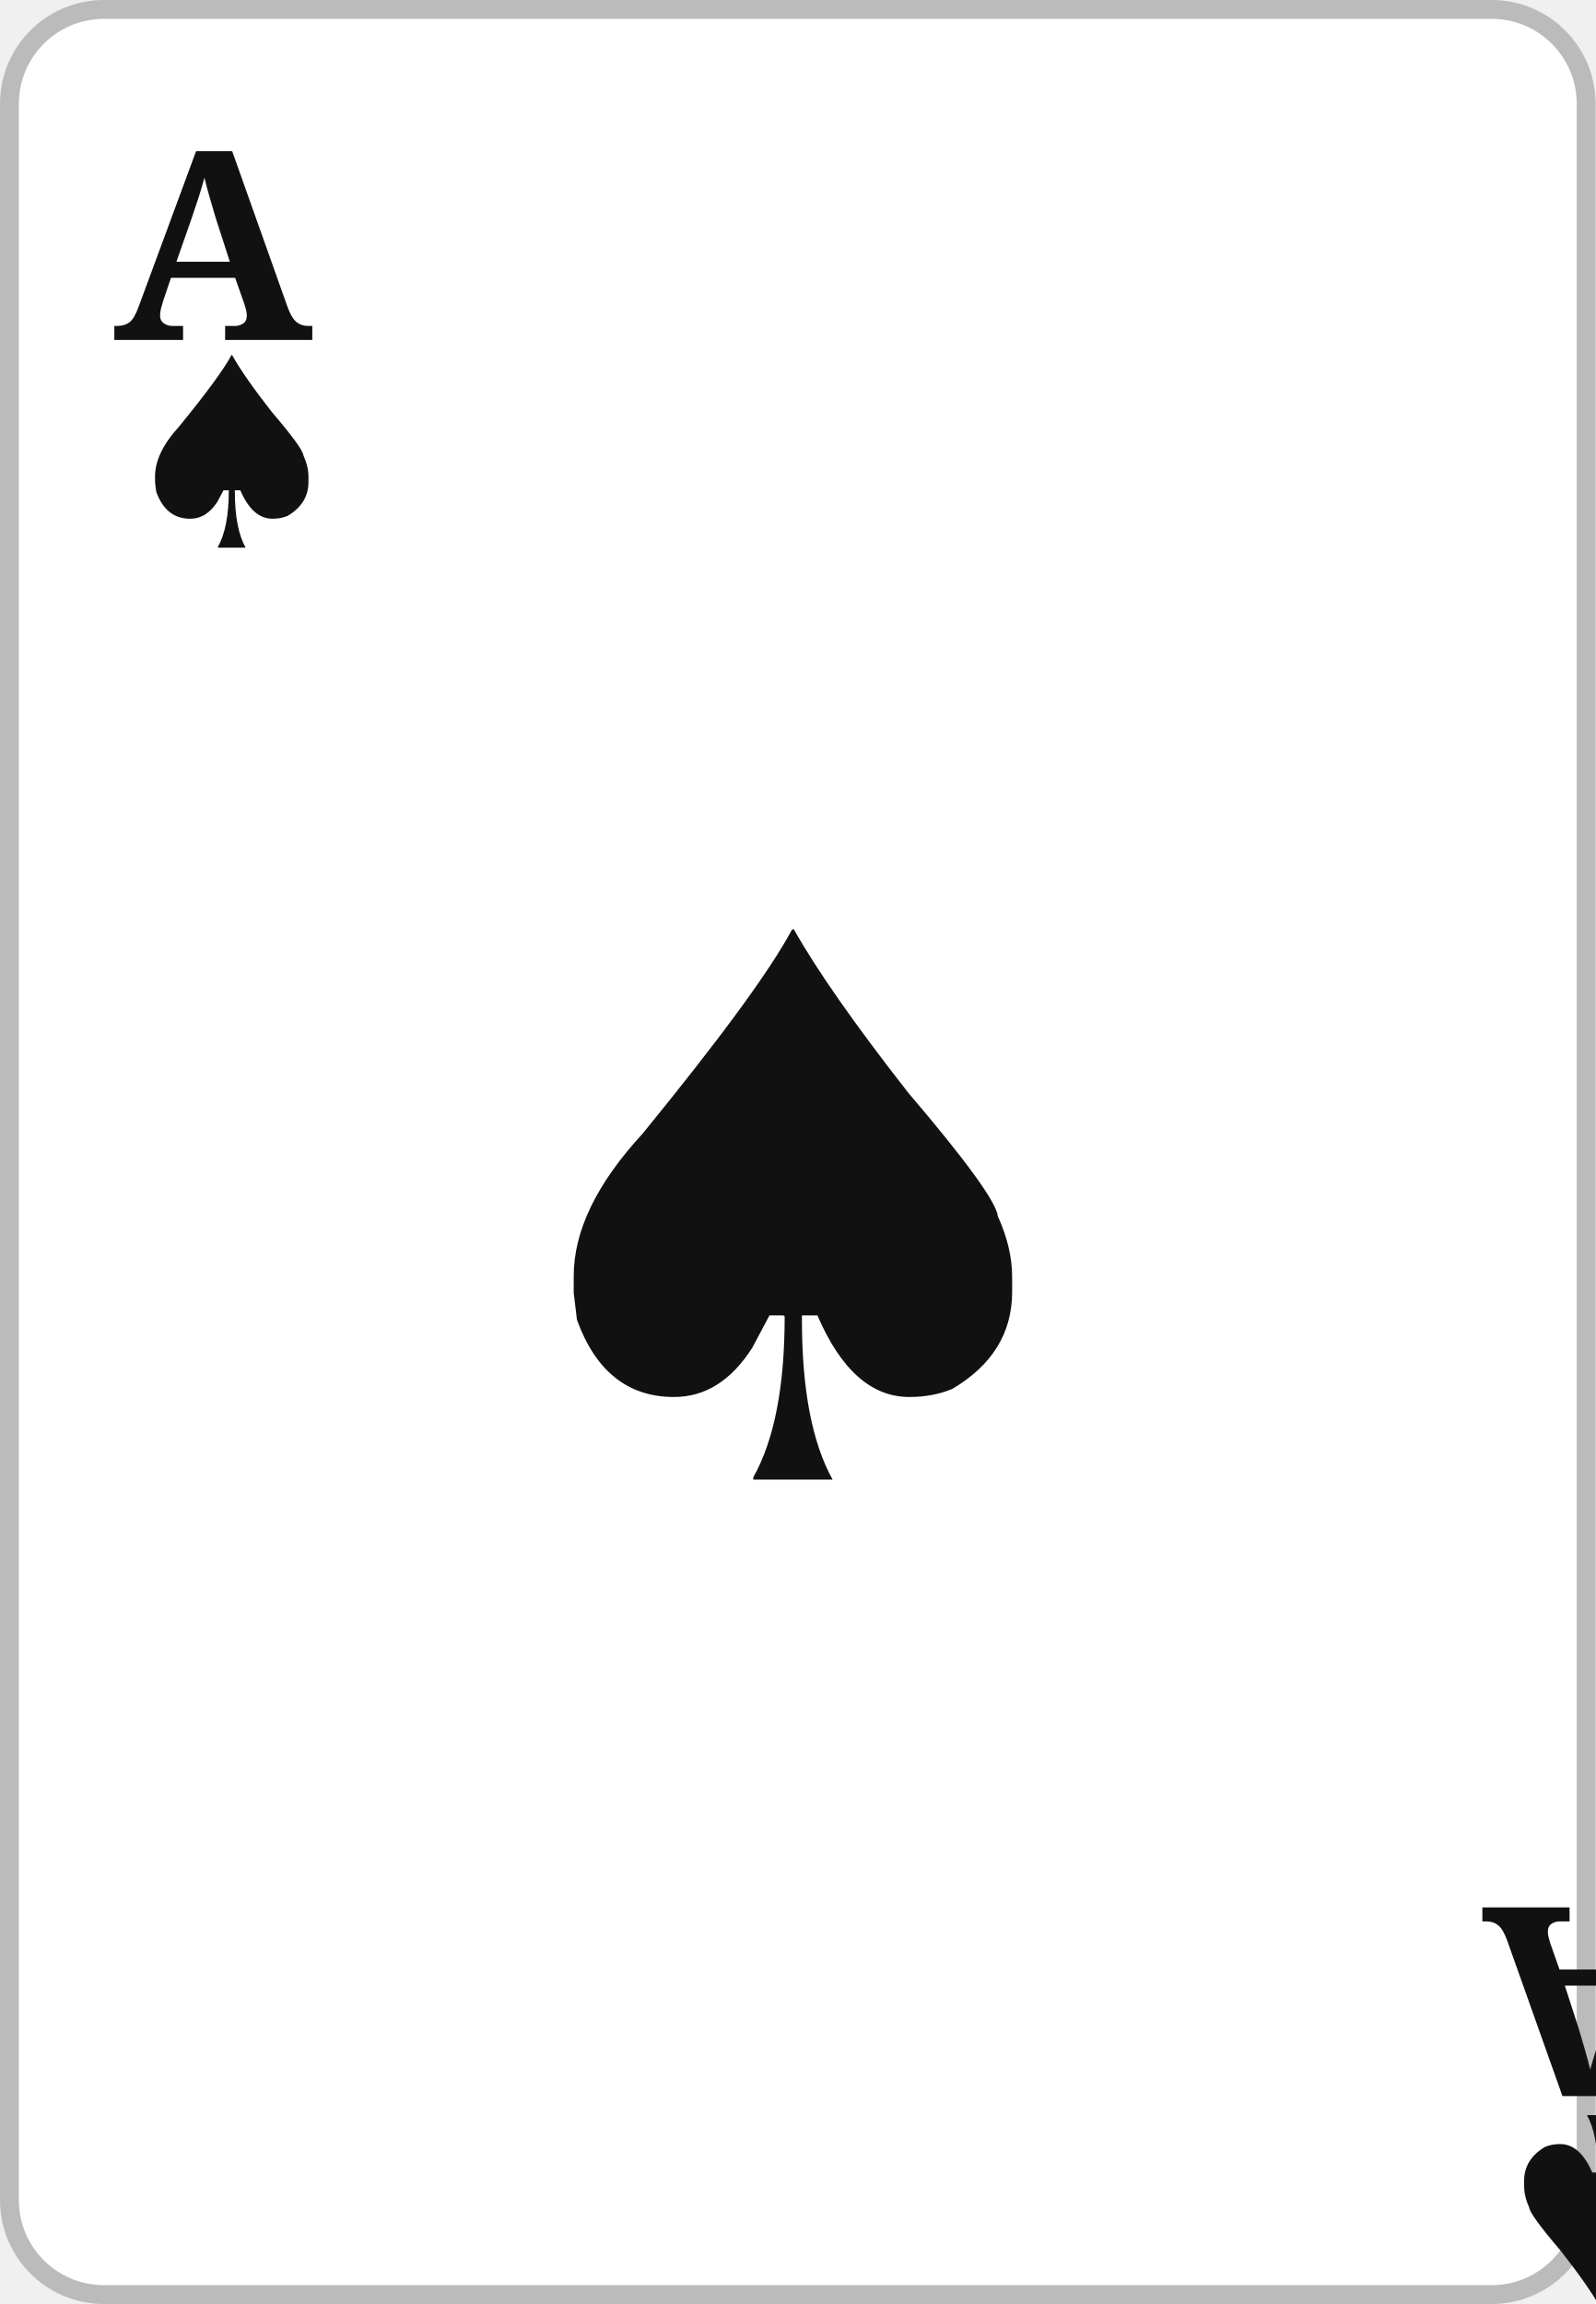
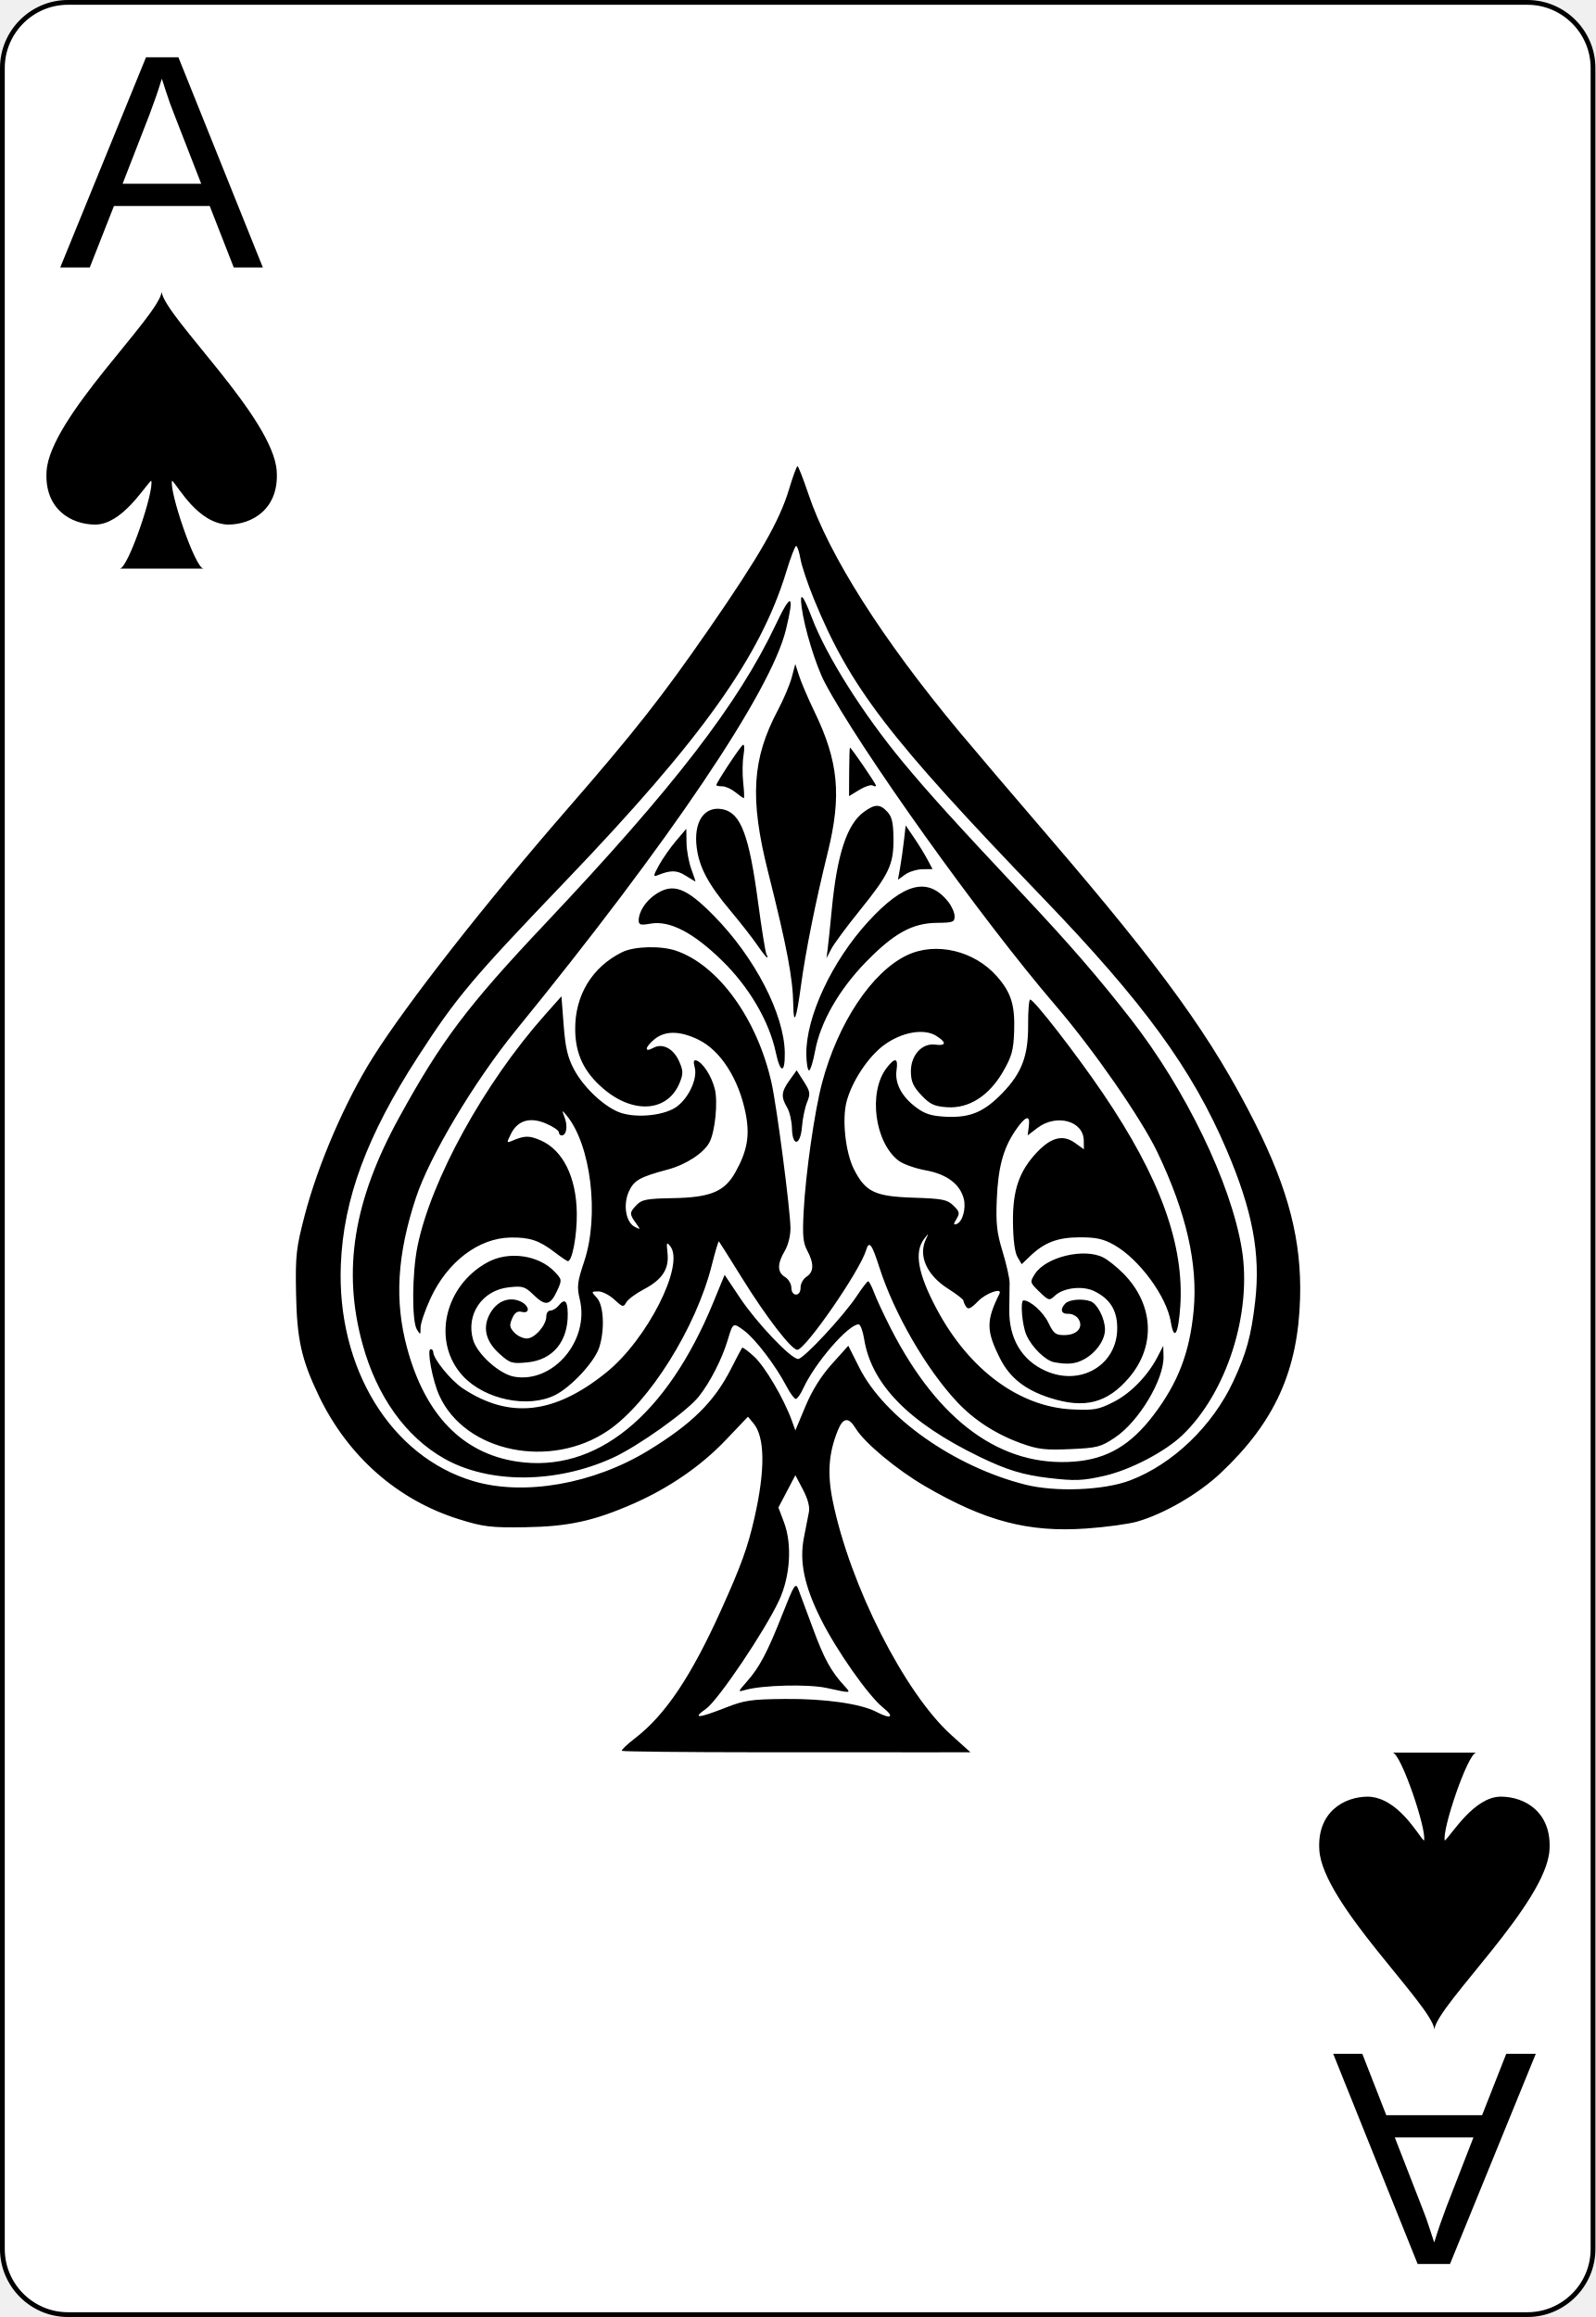
- <svg xmlns="http://www.w3.org/2000/svg" viewBox="0 0 169 244">
-   <rect x="1" y="1" width="167" height="242" rx="10" ry="10" fill="white" stroke="#bbb" stroke-width="2" />
-   <text x="12" y="36" font-family="Georgia,serif" font-size="28" font-weight="bold" fill="#111111">A</text>
-   <text x="12" y="58" font-family="Georgia,serif" font-size="28" fill="#111111">♠</text>
-   <text x="84" y="134" font-family="Georgia,serif" font-size="80" text-anchor="middle" dominant-baseline="middle" fill="#111111">♠</text>
-   <text x="157" y="202" font-family="Georgia,serif" font-size="28" font-weight="bold" fill="#111111" text-anchor="end" transform="rotate(180,157,202)">A</text>
-   <text x="157" y="224" font-family="Georgia,serif" font-size="28" fill="#111111" text-anchor="end" transform="rotate(180,157,224)">♠</text>
+ <svg xmlns="http://www.w3.org/2000/svg" width="167.087pt" height="242.667pt" viewBox="0 0 167.087 242.667" xml:space="preserve" id="svg2" version="1.1">
+   <defs id="defs41" />
+   <g id="Layer_x0020_1" style="fill-rule:nonzero;clip-rule:nonzero;stroke:#000000;stroke-miterlimit:4;">
+     <path style="fill:#FFFFFF;stroke-width:0.5;" d="M166.837,235.548c0,3.777-3.087,6.869-6.871,6.869H7.111c-3.775,0-6.861-3.092-6.861-6.869V7.12C0.25,3.343,3.336,0.25,7.111,0.25h152.855    c3.784,0,6.871,3.093,6.871,6.87v228.428z" id="path5" />
+     <g style="stroke:none;" id="g7">
+       <g id="g9">
+ 				
+ 			</g>
+     </g>
+     <g id="g15">
+ 			
+ 		</g>
+     <g id="g19">
+ 			
+ 		</g>
+     <g style="stroke:none;" id="g23">
+       <g id="g25">
+ 				
+ 			</g>
+     </g>
+     <g style="stroke:none;" id="g31">
+       <g id="g33">
+ 				
+ 			</g>
+     </g>
+   </g>
+   <text xml:space="preserve" style="font-size:32px;font-style:normal;font-weight:normal;line-height:125%;letter-spacing:0px;word-spacing:0px;fill:#000000;fill-opacity:1;stroke:none;font-family:Bitstream Vera Sans" x="6.246" y="28.013" id="text3788">
+     <tspan id="tspan3790" x="6.246" y="28.013" style="font-style:normal;font-variant:normal;font-weight:normal;font-stretch:normal;font-family:Arial;-inkscape-font-specification:Arial">A</tspan>
+   </text>
+   <g transform="matrix(1.508595,0,0,1.379325,16.92904,45.06616)" id="layer1-7">
+     <path id="sl" d="M 7.989,3.103 C 7.747,-0.954 0.242,-8.59 0,-10.5 c -0.242,1.909 -7.747,9.545 -7.989,13.603 -0.169,2.868 1.695,4.057 3.39,4.057 1.835,-0.022 3.351,-2.801 3.873,-3.341 0.242,0.716 -1.603,6.682 -2.179,6.682 l 5.811,0 C 2.33,10.501 0.485,4.535 0.727,3.819 1.184,4.315 2.524,7.077 4.601,7.16 6.295,7.159 8.158,5.971 7.989,3.103 z" style="fill:#000000" />
+   </g>
+   <text xml:space="preserve" style="font-size:32px;font-style:normal;font-weight:normal;line-height:125%;letter-spacing:0px;word-spacing:0px;fill:#000000;fill-opacity:1;stroke:none;font-family:Bitstream Vera Sans" x="-160.908" y="-215.097" id="text3788-2" transform="scale(-1,-1)">
+     <tspan id="tspan3790-3" x="-160.908" y="-215.097" style="font-style:normal;font-variant:normal;font-weight:normal;font-stretch:normal;font-family:Arial;-inkscape-font-specification:Arial">A</tspan>
+   </text>
+   <g transform="matrix(-1.508595,0,0,-1.379325,150.2247,198.0438)" id="layer1-7-8">
+     <path id="sl-0" d="M 7.989,3.103 C 7.747,-0.954 0.242,-8.59 0,-10.5 c -0.242,1.909 -7.747,9.545 -7.989,13.603 -0.169,2.868 1.695,4.057 3.39,4.057 1.835,-0.022 3.351,-2.801 3.873,-3.341 0.242,0.716 -1.603,6.682 -2.179,6.682 l 5.811,0 C 2.33,10.501 0.485,4.535 0.727,3.819 1.184,4.315 2.524,7.077 4.601,7.16 6.295,7.159 8.158,5.971 7.989,3.103 z" style="fill:#000000" />
+   </g>
+   <path style="fill:#000000" d="m 79.5,183.521 c -7.826,-0.004 -14.295,-0.072 -14.375,-0.151 -0.081,-0.078 0.556,-0.684 1.416,-1.346 3.13,-2.41 5.827,-6.427 8.939,-13.312 2.139,-4.732 2.827,-6.631 3.538,-9.761 1.137,-5.009 1.1,-8.437 -0.106,-9.882 l -0.578,-0.693 -2.33,2.448 c -2.59,2.721 -5.961,5.038 -9.722,6.683 -4.12,1.802 -6.785,2.378 -11.31,2.446 -3.568,0.053 -4.337,-0.04 -6.887,-0.834 -6.438,-2.004 -11.655,-6.595 -14.694,-12.929 -1.831,-3.816 -2.298,-5.93 -2.387,-10.787 -0.072,-3.929 0.014,-4.693 0.907,-8.117 1.395,-5.347 4.254,-11.962 7.164,-16.579 3.537,-5.612 11.693,-16.027 20.313,-25.941 7.092,-8.157 9.95,-11.791 14.898,-18.945 5.264,-7.612 7.354,-11.261 8.351,-14.582 0.399,-1.328 0.797,-2.414 0.885,-2.415 0.088,-5.1e-5 0.604,1.319 1.146,2.932 2.156,6.414 7.733,15.195 15.82,24.905 1.44,1.729 5.632,6.653 9.316,10.942 12.066,14.047 17.16,21.119 21.66,30.072 3.485,6.932 4.859,12.276 4.695,18.249 -0.21,7.634 -2.655,13.027 -8.322,18.356 -2.334,2.195 -5.915,4.274 -8.761,5.087 -0.88,0.251 -3.262,0.574 -5.293,0.718 -6.082,0.43 -10.616,-0.762 -16.935,-4.451 -2.963,-1.73 -6.312,-4.525 -7.238,-6.039 -0.748,-1.224 -1.321,-1.146 -1.883,0.256 -0.944,2.358 -1.095,4.482 -0.521,7.315 1.792,8.834 7.522,20.148 12.442,24.569 l 1.988,1.786 -3.955,0.004 c -2.175,0.003 -10.358,5.4e-4 -18.184,-0.004 z m 12.99,-4.672 c -1.542,-1.233 -4.883,-5.992 -6.538,-9.312 -1.721,-3.453 -2.247,-5.989 -1.76,-8.486 0.2,-1.024 0.437,-2.239 0.527,-2.701 0.105,-0.539 -0.12,-1.379 -0.628,-2.343 l -0.792,-1.503 -0.888,1.691 -0.888,1.691 0.586,1.557 c 0.865,2.297 0.658,5.634 -0.505,8.148 -1.47,3.176 -6.396,10.49 -7.665,11.38 -1.486,1.042 -0.826,1.008 2.005,-0.103 2.04,-0.801 2.691,-0.897 6.292,-0.931 4.137,-0.039 7.912,0.498 9.559,1.359 1.532,0.801 1.932,0.544 0.695,-0.445 z m -5.933,-2.066 c -1.911,-0.417 -6.729,-0.297 -8.513,0.213 -0.791,0.226 -0.789,0.217 0.175,-0.875 1.327,-1.502 2.166,-3.093 3.738,-7.09 1.209,-3.074 1.364,-3.319 1.649,-2.596 0.173,0.439 0.86,2.284 1.526,4.099 1.167,3.178 1.893,4.507 3.299,6.033 0.737,0.8 0.779,0.795 -1.873,0.216 z M 118.364,155.044 c 4.476,-1.707 8.628,-5.698 10.81,-10.392 1.373,-2.954 1.861,-4.737 2.277,-8.32 0.583,-5.024 -0.265,-9.532 -2.997,-15.929 -3.611,-8.455 -8.685,-15.408 -19.291,-26.43 C 93.039,77.217 89.044,72.003 85.25,62.765 c -0.649,-1.581 -1.288,-3.488 -1.42,-4.237 -0.131,-0.749 -0.335,-1.357 -0.452,-1.35 -0.117,0.007 -0.582,1.223 -1.033,2.704 -2.715,8.906 -8.835,17.488 -23.073,32.356 -9.924,10.364 -11.469,12.202 -15.537,18.497 -5.315,8.223 -7.765,14.841 -8.039,21.719 -0.433,10.846 5.25,20.117 13.9,22.675 5.289,1.564 12.55,0.295 18.271,-3.193 4.596,-2.802 6.936,-5.115 8.705,-8.602 0.569,-1.121 1.086,-2.102 1.15,-2.179 0.063,-0.077 0.64,0.348 1.281,0.945 1.123,1.045 3.089,4.385 3.904,6.63 l 0.392,1.08 1.055,-2.522 c 0.701,-1.674 1.632,-3.164 2.772,-4.433 l 1.717,-1.911 1.148,2.285 c 2.619,5.215 9.929,10.372 17.373,12.258 3.182,0.806 8.258,0.602 10.998,-0.443 z m -8.513,-0.248 c -2.71,-0.322 -4.411,-0.841 -7.239,-2.21 -7.434,-3.6 -11.354,-7.601 -12.114,-12.366 -0.134,-0.838 -0.394,-1.521 -0.578,-1.518 -1.091,0.016 -4.593,4.072 -5.8,6.717 -0.274,0.6 -0.623,1.092 -0.776,1.095 -0.153,0.003 -0.598,-0.606 -0.99,-1.351 -1.133,-2.158 -3.246,-4.932 -4.412,-5.795 -1.177,-0.871 -1.173,-0.873 -1.732,0.986 -0.598,1.988 -1.823,4.386 -3.017,5.903 -1.218,1.548 -6.374,5.222 -9.021,6.428 -5.947,2.71 -12.95,2.738 -17.656,0.071 -4.032,-2.285 -7.05,-6.518 -8.552,-11.993 -2.123,-7.739 -0.942,-15.025 3.849,-23.745 4.413,-8.031 7.138,-11.648 15.262,-20.254 13.469,-14.267 20.243,-23.052 24.166,-31.34 1.63,-3.444 1.992,-3.268 1.07,0.521 -1.575,6.473 -12.141,22.15 -28.279,41.957 -4.349,5.338 -9.035,13.187 -10.472,17.54 -1.974,5.98 -2.259,10.796 -0.931,15.721 1.887,7.001 5.788,11.042 11.495,11.909 8.277,1.258 15.681,-4.739 20.583,-16.672 l 1.183,-2.881 1.623,2.43 c 1.761,2.637 5.339,6.392 6.081,6.381 0.569,-0.008 4.757,-4.507 6.135,-6.591 0.558,-0.843 1.094,-1.538 1.191,-1.544 0.097,-0.006 0.378,0.528 0.624,1.188 0.246,0.659 1.025,2.329 1.73,3.712 4.995,9.793 11.616,14.596 19.275,13.98 3.406,-0.274 5.868,-1.722 8.248,-4.852 2.579,-3.391 3.798,-6.562 4.213,-10.955 0.461,-4.879 -0.77,-10.259 -3.791,-16.581 -1.694,-3.543 -6.705,-10.765 -10.683,-15.396 -7.777,-9.053 -20.649,-27.077 -24.186,-33.866 -0.917,-1.76 -2.1,-5.62 -2.389,-7.797 -0.234,-1.759 0.124,-1.401 1.066,1.067 1.535,4.023 5.327,10.038 9.525,15.109 2.631,3.179 5.534,6.381 12.821,14.143 4.696,5.002 7.671,8.441 11.04,12.762 5.762,7.389 10.498,17.183 11.636,24.065 1.112,6.718 -1.573,15.125 -6.249,19.565 -1.824,1.732 -5.447,3.616 -8.131,4.227 -2.285,0.52 -3.09,0.552 -5.819,0.228 z m -2.841,-3.603 c -2.727,-0.992 -5.001,-2.462 -6.811,-4.402 -3.217,-3.449 -6.565,-9.253 -8.095,-14.034 -0.801,-2.502 -1.082,-2.866 -1.4,-1.812 -0.653,2.169 -6.35,10.413 -7.203,10.423 -0.605,0.008 -3.242,-3.41 -5.753,-7.456 -1.301,-2.096 -2.408,-3.852 -2.459,-3.902 -0.051,-0.05 -0.387,1.078 -0.746,2.505 -1.642,6.524 -6.544,14.355 -10.819,17.286 -6.034,4.136 -14.975,2.314 -17.701,-3.608 -0.726,-1.577 -1.347,-4.888 -0.918,-4.894 0.147,-0.003 0.27,0.144 0.272,0.324 0.011,0.714 1.842,2.958 3.089,3.786 4.894,3.247 9.614,2.718 15.057,-1.687 4.255,-3.443 8.195,-11.212 6.686,-13.182 -0.391,-0.51 -0.425,-0.432 -0.301,0.693 0.184,1.67 -0.543,2.783 -2.486,3.804 -0.84,0.441 -1.666,1.059 -1.836,1.373 -0.283,0.524 -0.386,0.499 -1.245,-0.299 -0.515,-0.478 -1.276,-0.865 -1.692,-0.859 -0.743,0.011 -0.745,0.022 -0.145,0.666 0.729,0.782 0.853,3.335 0.253,5.204 -0.483,1.506 -2.944,4.158 -4.633,4.995 -2.833,1.403 -7.339,0.471 -9.633,-1.992 -3.286,-3.53 -1.997,-9.456 2.597,-11.936 2.206,-1.191 5.338,-0.742 6.996,1.003 0.777,0.818 0.783,0.86 0.271,1.976 -0.716,1.561 -1.222,1.661 -2.434,0.485 -0.951,-0.923 -1.17,-0.991 -2.641,-0.828 -2.785,0.31 -4.508,2.847 -3.733,5.498 0.444,1.519 2.769,3.598 4.322,3.866 4.075,0.702 7.884,-3.797 6.854,-8.094 -0.321,-1.339 -0.268,-1.8 0.462,-3.985 1.6,-4.794 0.705,-12.203 -1.846,-15.287 -0.504,-0.61 -0.512,-0.6 -0.198,0.241 0.34,0.91 0.18,1.848 -0.317,1.855 -0.158,0.003 -0.289,-0.147 -0.292,-0.333 -0.003,-0.185 -0.607,-0.596 -1.343,-0.912 -1.677,-0.721 -2.968,-0.34 -3.678,1.084 -0.465,0.933 -0.46,0.97 0.101,0.731 1.329,-0.569 1.799,-0.577 3.006,-0.055 2.339,1.013 3.749,3.86 3.791,7.656 0.025,2.296 -0.477,4.989 -0.931,4.995 -0.093,0.002 -0.718,-0.419 -1.389,-0.934 -1.615,-1.241 -2.633,-1.579 -4.636,-1.54 -3.343,0.064 -6.596,2.542 -8.368,6.376 -0.574,1.241 -1.042,2.622 -1.041,3.069 0.002,0.774 -0.016,0.782 -0.387,0.176 -0.537,-0.879 -0.501,-5.9 0.062,-8.678 1.417,-6.985 6.993,-17.112 13.367,-24.278 l 1.715,-1.928 0.232,3.024 c 0.182,2.371 0.416,3.371 1.085,4.631 1.04,1.959 3.309,4.051 4.953,4.567 1.796,0.563 4.64,0.225 5.847,-0.695 1.256,-0.958 2.147,-2.935 1.84,-4.085 -0.161,-0.604 -0.111,-0.815 0.171,-0.725 0.681,0.216 1.616,1.668 1.939,3.013 0.33,1.372 0.023,4.421 -0.558,5.546 -0.581,1.125 -2.452,2.35 -4.376,2.865 -2.934,0.785 -3.534,1.124 -4.071,2.299 -0.627,1.373 -0.323,3.22 0.609,3.7 0.627,0.324 0.632,0.308 0.117,-0.403 -0.683,-0.945 -0.676,-1.102 0.091,-1.892 0.545,-0.562 1.067,-0.66 3.766,-0.706 3.959,-0.068 5.432,-0.676 6.571,-2.713 1.247,-2.229 1.53,-3.841 1.079,-6.136 -0.712,-3.62 -2.622,-6.612 -4.942,-7.745 -1.933,-0.944 -3.486,-0.964 -4.6,-0.06 -1.01,0.819 -1.113,1.456 -0.15,0.921 0.979,-0.543 2.139,0.063 2.733,1.428 0.419,0.962 0.426,1.267 0.055,2.194 -1.229,3.069 -4.825,3.36 -8,0.648 -2.029,-1.733 -2.929,-3.621 -2.952,-6.195 -0.033,-3.586 1.769,-6.553 4.923,-8.108 1.256,-0.619 4.043,-0.694 5.635,-0.151 4.443,1.514 8.515,7.152 10.008,13.855 0.553,2.483 1.951,13.204 1.979,15.174 0.011,0.801 -0.24,1.81 -0.606,2.431 -0.795,1.348 -0.781,2.22 0.041,2.718 0.357,0.215 0.653,0.718 0.659,1.118 0.006,0.431 0.207,0.723 0.493,0.719 0.286,-0.004 0.478,-0.302 0.471,-0.733 -0.006,-0.399 0.276,-0.911 0.626,-1.137 0.773,-0.499 0.797,-1.386 0.076,-2.731 -0.441,-0.823 -0.511,-1.575 -0.381,-4.076 0.209,-4.004 1.139,-10.505 1.927,-13.483 1.669,-6.302 5.231,-11.649 8.918,-13.39 3.004,-1.419 7.02,-0.473 9.387,2.21 1.505,1.706 1.914,3.015 1.815,5.807 -0.07,1.964 -0.251,2.612 -1.176,4.203 -1.476,2.539 -3.58,3.869 -5.867,3.708 -1.327,-0.093 -1.766,-0.3 -2.67,-1.257 -0.853,-0.903 -1.086,-1.421 -1.101,-2.45 -0.026,-1.72 1.149,-3.033 2.548,-2.849 1.161,0.153 1.211,-0.219 0.123,-0.91 -1.297,-0.822 -3.629,-0.412 -5.497,0.966 -1.66,1.225 -3.381,3.839 -3.92,5.956 -0.476,1.866 -0.099,5.285 0.774,7.022 1.201,2.39 2.199,2.869 6.241,2.997 3.033,0.096 3.537,0.196 4.185,0.825 0.643,0.625 0.685,0.802 0.326,1.396 -0.34,0.563 -0.338,0.655 0.014,0.532 0.617,-0.215 1.011,-1.642 0.738,-2.667 -0.408,-1.53 -1.791,-2.555 -3.98,-2.951 -1.091,-0.197 -2.367,-0.652 -2.836,-1.009 -2.514,-1.917 -3.199,-7.167 -1.267,-9.701 0.881,-1.155 1.24,-1.082 1.049,0.214 -0.203,1.381 0.544,2.791 2.079,3.926 0.921,0.681 1.605,0.889 3.148,0.959 2.484,0.112 3.934,-0.499 5.838,-2.46 2.051,-2.113 2.735,-3.918 2.715,-7.158 -0.009,-1.457 0.087,-2.652 0.214,-2.655 0.397,-0.009 4.82,5.692 7.639,9.847 5.977,8.811 8.528,15.86 8.079,22.325 -0.202,2.91 -0.65,3.631 -0.988,1.589 -0.442,-2.676 -3.31,-6.575 -5.925,-8.056 -1.134,-0.642 -1.878,-0.808 -3.601,-0.805 -2.338,0.005 -3.72,0.533 -5.246,2.002 l -0.843,0.812 -0.442,-0.749 c -0.282,-0.478 -0.453,-1.794 -0.473,-3.641 -0.036,-3.37 0.645,-5.355 2.517,-7.335 1.484,-1.57 2.723,-1.876 3.972,-0.981 l 0.938,0.672 -0.014,-0.924 c -0.031,-2.063 -2.873,-2.824 -4.866,-1.304 l -1.012,0.772 0.128,-0.974 c 0.166,-1.263 -0.388,-1.06 -1.456,0.534 -1.242,1.853 -1.769,3.833 -1.903,7.155 -0.103,2.527 0.003,3.47 0.608,5.454 0.403,1.32 0.733,2.797 0.735,3.283 0.002,0.486 -0.014,1.716 -0.034,2.732 -0.061,3.065 1.295,5.366 3.821,6.486 3.718,1.649 7.542,-0.681 7.484,-4.561 -0.027,-1.82 -0.755,-2.974 -2.387,-3.788 -1.208,-0.602 -3.232,-0.377 -4.128,0.459 -0.601,0.56 -0.657,0.546 -1.64,-0.408 -1.003,-0.973 -1.01,-1.001 -0.472,-1.849 1.134,-1.788 5.145,-2.76 7.167,-1.736 0.481,0.243 1.417,0.989 2.08,1.656 3.209,3.23 3.457,7.606 0.619,10.929 -2.285,2.675 -4.653,3.282 -8.277,2.121 -2.613,-0.837 -4.235,-2.124 -5.254,-4.168 -1.437,-2.881 -1.443,-3.914 -0.044,-6.735 0.343,-0.692 -1.401,-0.085 -2.24,0.779 -0.743,0.765 -1.037,0.902 -1.247,0.581 -0.151,-0.231 -0.279,-0.523 -0.284,-0.649 -0.004,-0.126 -0.723,-0.681 -1.596,-1.234 -2.233,-1.415 -3.149,-3.435 -2.343,-5.169 0.317,-0.683 0.312,-0.685 -0.162,-0.076 -1.078,1.388 -0.679,3.647 1.304,7.37 3.392,6.371 8.678,10.271 14.246,10.51 2.255,0.097 2.711,0.013 4.277,-0.782 1.801,-0.915 3.588,-2.753 4.617,-4.75 l 0.584,-1.134 0.028,1.124 c 0.06,2.418 -2.598,6.838 -5.113,8.506 -1.47,0.975 -1.832,1.067 -4.666,1.193 -2.591,0.115 -3.385,0.023 -5.067,-0.589 z m 3.408,-8.52 c -0.92,-0.165 -2.358,-1.569 -2.924,-2.856 -0.45,-1.022 -0.665,-3.616 -0.3,-3.621 0.694,-0.01 2.061,1.213 2.599,2.328 0.564,1.167 0.764,1.318 1.728,1.304 1.311,-0.019 1.989,-0.84 1.412,-1.708 -0.204,-0.306 -0.676,-0.541 -1.051,-0.521 -0.751,0.039 -0.9,-0.475 -0.311,-1.081 0.408,-0.42 1.797,-0.538 2.65,-0.226 0.705,0.259 1.487,1.783 1.504,2.932 0.017,1.107 -0.94,2.468 -2.215,3.152 -0.891,0.478 -1.672,0.553 -3.092,0.298 z m -58.103,-0.881 c -1.506,-1.349 -1.824,-2.856 -0.918,-4.353 0.723,-1.194 1.942,-1.647 3.085,-1.147 0.959,0.42 1.093,1.334 0.163,1.105 -0.461,-0.113 -0.738,0.076 -1.005,0.687 -0.311,0.71 -0.275,0.943 0.223,1.478 0.326,0.349 0.921,0.63 1.323,0.624 0.823,-0.012 2.041,-1.409 2.028,-2.323 -0.005,-0.33 0.19,-0.602 0.434,-0.606 0.243,-0.003 0.619,-0.226 0.835,-0.495 0.653,-0.812 0.956,-0.564 0.976,0.799 0.044,2.931 -1.548,4.863 -4.224,5.125 -1.612,0.158 -1.815,0.096 -2.919,-0.894 z m 30.625,-23.633 c -0.017,-0.751 -0.244,-1.724 -0.503,-2.162 -0.662,-1.119 -0.617,-1.644 0.244,-2.848 l 0.752,-1.052 0.749,1.173 c 0.674,1.056 0.708,1.273 0.341,2.179 -0.225,0.553 -0.463,1.694 -0.529,2.534 -0.16,2.026 -1.008,2.168 -1.054,0.176 z m -1.688,-7.927 c -0.694,-3.272 -2.796,-6.86 -5.647,-9.639 -3.009,-2.934 -5.472,-4.207 -7.464,-3.858 -1.062,0.186 -1.253,0.133 -1.251,-0.347 0.005,-0.893 0.722,-2.007 1.738,-2.698 1.842,-1.254 3.202,-0.761 6.138,2.223 4.287,4.357 7.364,10.301 7.424,14.343 0.033,2.208 -0.467,2.195 -0.938,-0.023 z m 3.194,0.191 c -0.051,-3.897 2.669,-9.734 6.467,-13.882 3.743,-4.088 6.26,-4.729 8.368,-2.13 0.376,0.464 0.688,1.154 0.694,1.534 0.009,0.628 -0.157,0.692 -1.837,0.707 -2.581,0.023 -4.511,1.085 -7.442,4.094 -2.831,2.908 -4.778,6.311 -5.329,9.316 -0.206,1.122 -0.492,2.042 -0.636,2.044 -0.144,0.003 -0.272,-0.755 -0.284,-1.683 z m -1.366,-5.167 c -0.042,-2.814 -0.654,-6.043 -2.65,-13.975 -1.925,-7.652 -1.672,-11.795 1.031,-16.891 0.6,-1.131 1.257,-2.684 1.46,-3.451 l 0.369,-1.394 0.416,1.279 c 0.229,0.704 0.945,2.374 1.593,3.712 2.522,5.211 2.861,8.796 1.393,14.732 -1.28,5.178 -2.322,10.367 -2.816,14.025 -0.473,3.505 -0.763,4.219 -0.796,1.963 z m -3.788,-6.3 c -0.499,-0.73 -1.755,-2.338 -2.792,-3.574 -2.306,-2.748 -3.254,-4.514 -3.529,-6.573 -0.365,-2.734 0.787,-4.444 2.728,-4.048 1.875,0.383 2.753,2.687 3.685,9.674 0.384,2.878 0.786,5.369 0.893,5.537 0.107,0.168 0.133,0.306 0.058,0.307 -0.075,10e-4 -0.545,-0.595 -1.044,-1.324 z m 7.391,0.426 c 0.068,-0.531 0.264,-2.414 0.434,-4.184 0.549,-5.71 1.585,-8.859 3.336,-10.146 1.174,-0.862 1.697,-0.869 2.478,-0.029 0.484,0.52 0.626,1.143 0.642,2.803 0.025,2.713 -0.444,3.71 -3.548,7.55 -1.347,1.667 -2.678,3.467 -2.958,4.002 l -0.508,0.972 z m -14.894,-7.682 c -0.918,-0.577 -1.543,-0.584 -2.914,-0.035 -0.487,0.195 -0.469,0.059 0.139,-1.045 0.384,-0.698 1.185,-1.843 1.78,-2.544 l 1.082,-1.275 0.022,1.459 c 0.012,0.802 0.241,2.052 0.509,2.778 0.268,0.725 0.458,1.309 0.421,1.296 -0.037,-0.012 -0.504,-0.298 -1.04,-0.634 z M 94.267,90.881 c 0.123,-0.692 0.305,-1.973 0.404,-2.846 l 0.18,-1.587 0.853,1.251 c 0.469,0.688 1.103,1.717 1.408,2.287 l 0.555,1.036 -1.061,0.016 c -0.584,0.009 -1.399,0.26 -1.813,0.559 l -0.751,0.543 z M 77.007,82.964 c -0.422,-0.341 -1.041,-0.617 -1.375,-0.612 -0.334,0.005 -0.608,-0.053 -0.609,-0.129 -0.004,-0.246 2.494,-4.029 2.781,-4.212 0.155,-0.099 0.184,0.384 0.066,1.088 -0.117,0.696 -0.131,1.994 -0.032,2.884 0.099,0.89 0.125,1.615 0.059,1.61 -0.067,-0.005 -0.467,-0.288 -0.889,-0.629 z M 88.932,80.841 c 0.007,-1.398 0.044,-2.543 0.082,-2.544 0.129,-0.005 2.72,3.779 2.723,3.976 0.002,0.108 -0.148,0.107 -0.332,-0.003 -0.184,-0.11 -0.819,0.095 -1.41,0.456 l -1.075,0.656 z" id="path2987" />
</svg>
